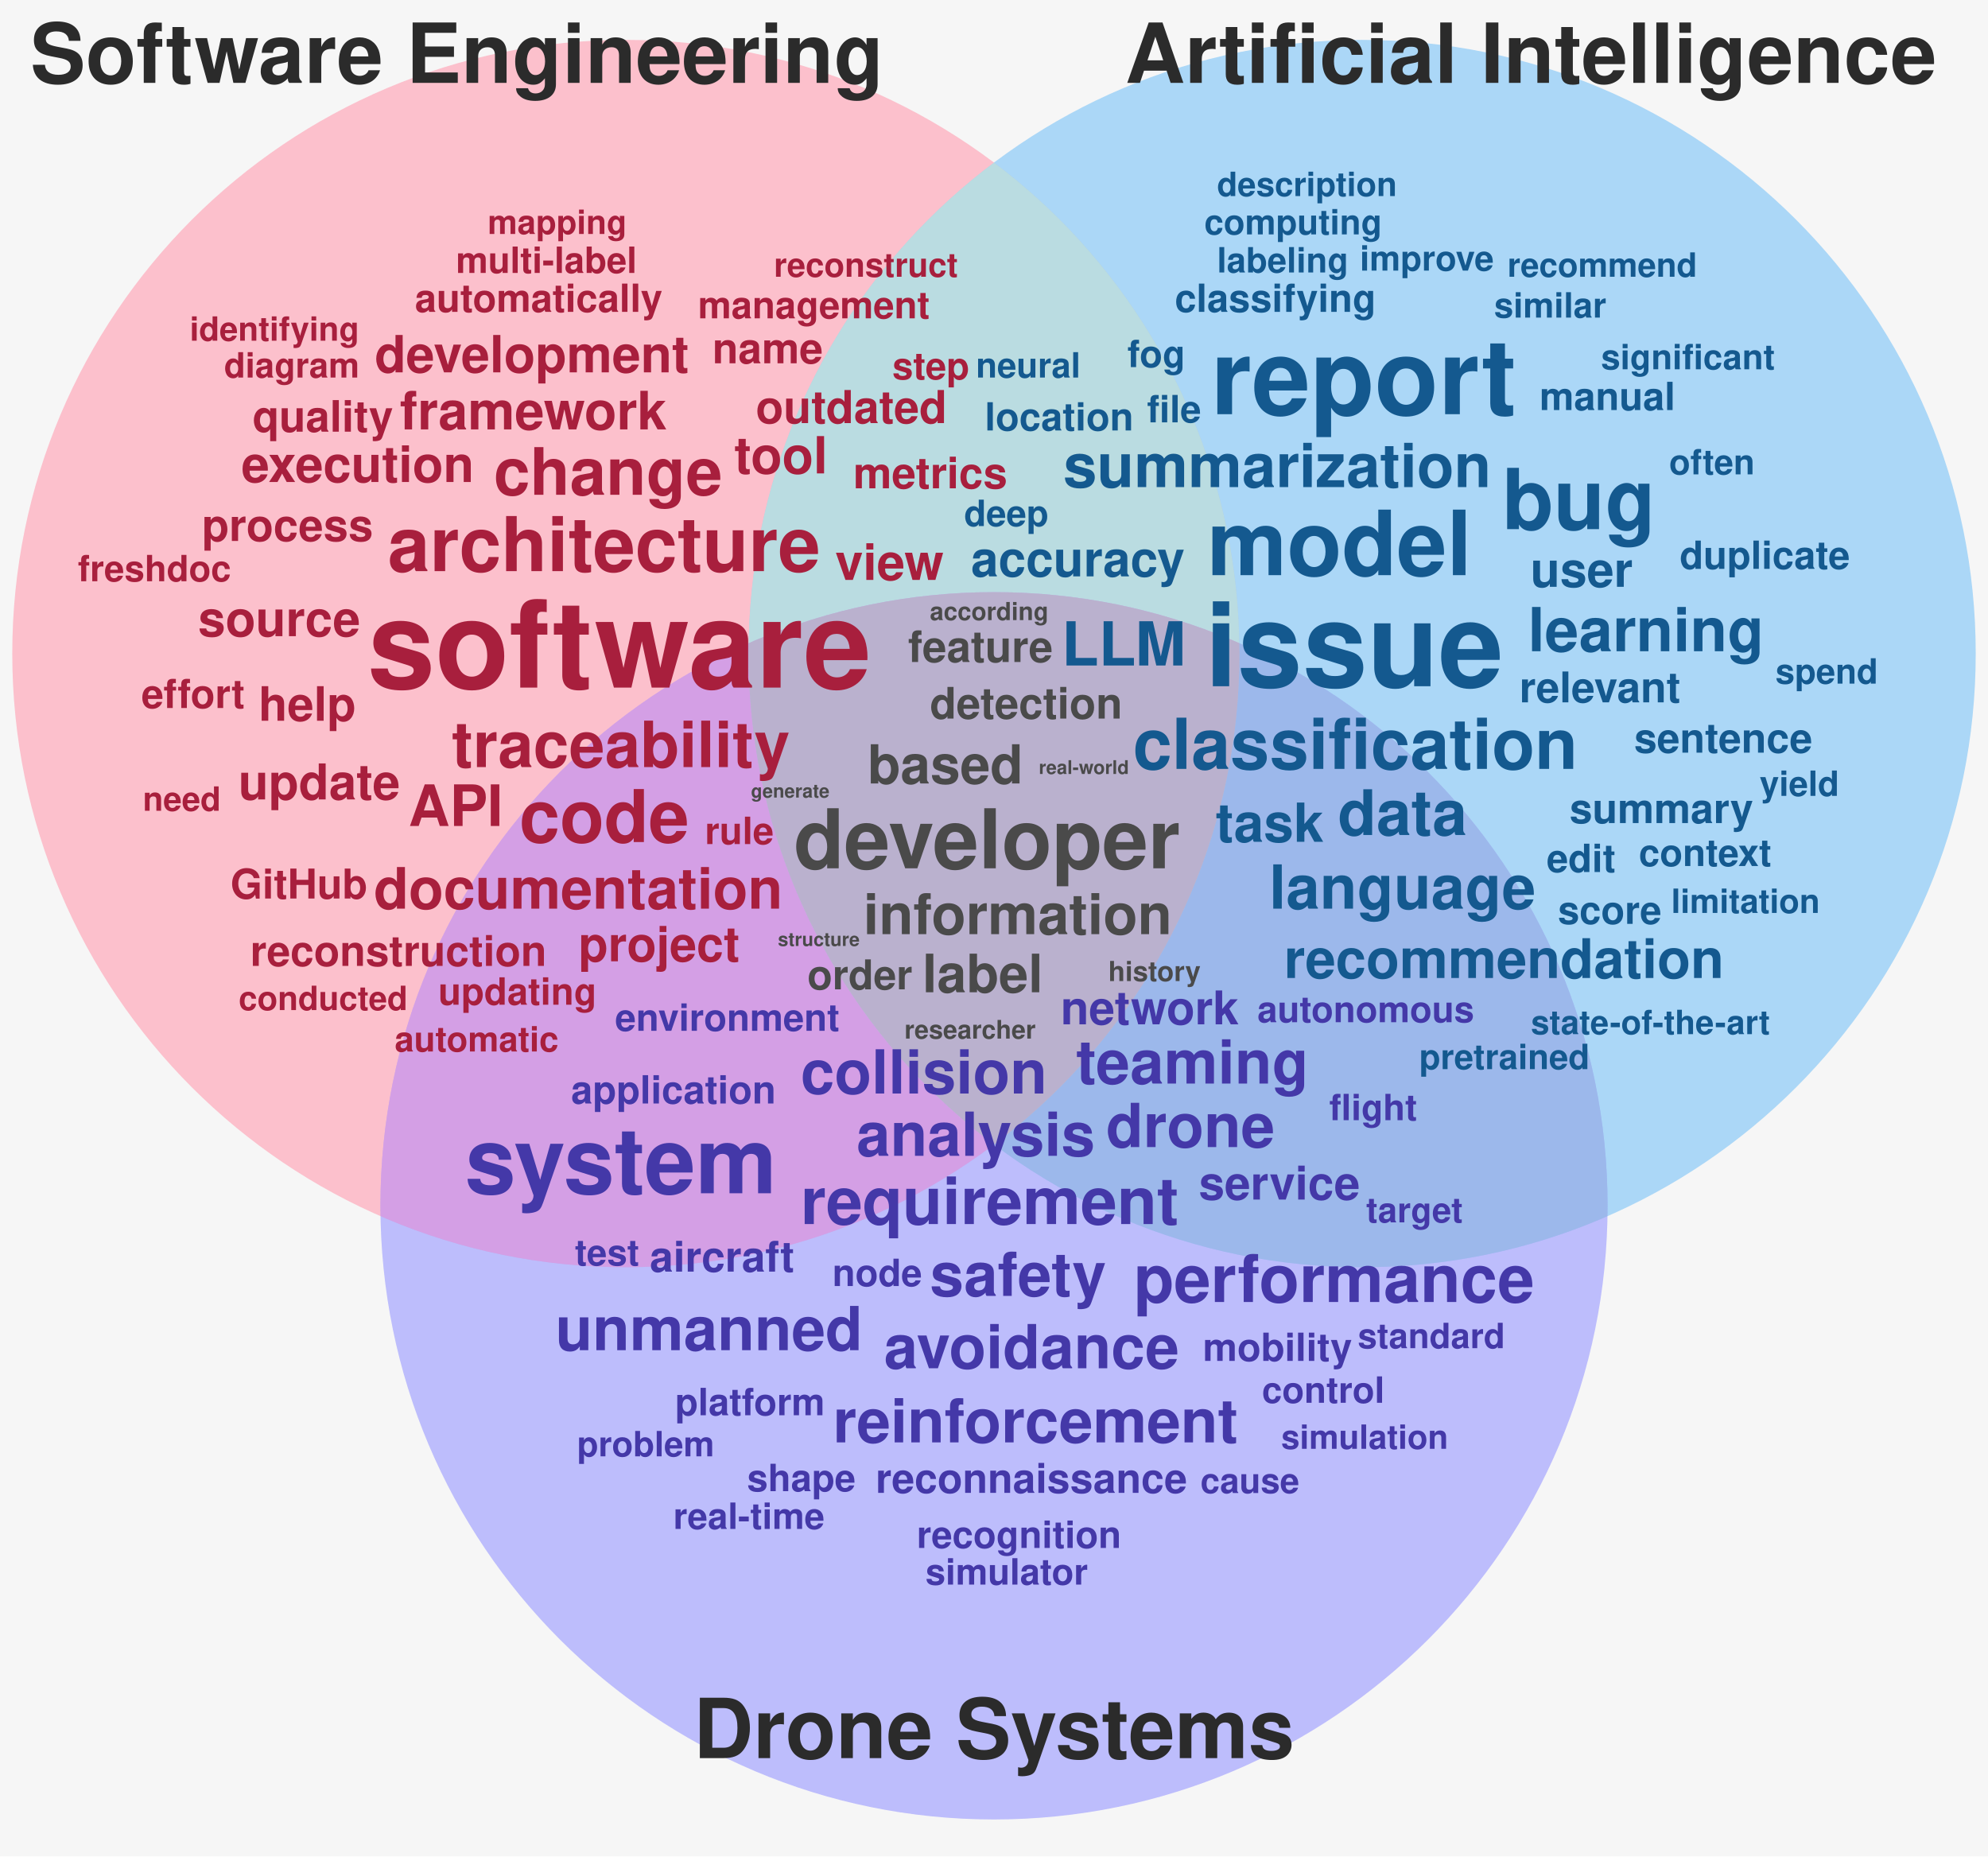
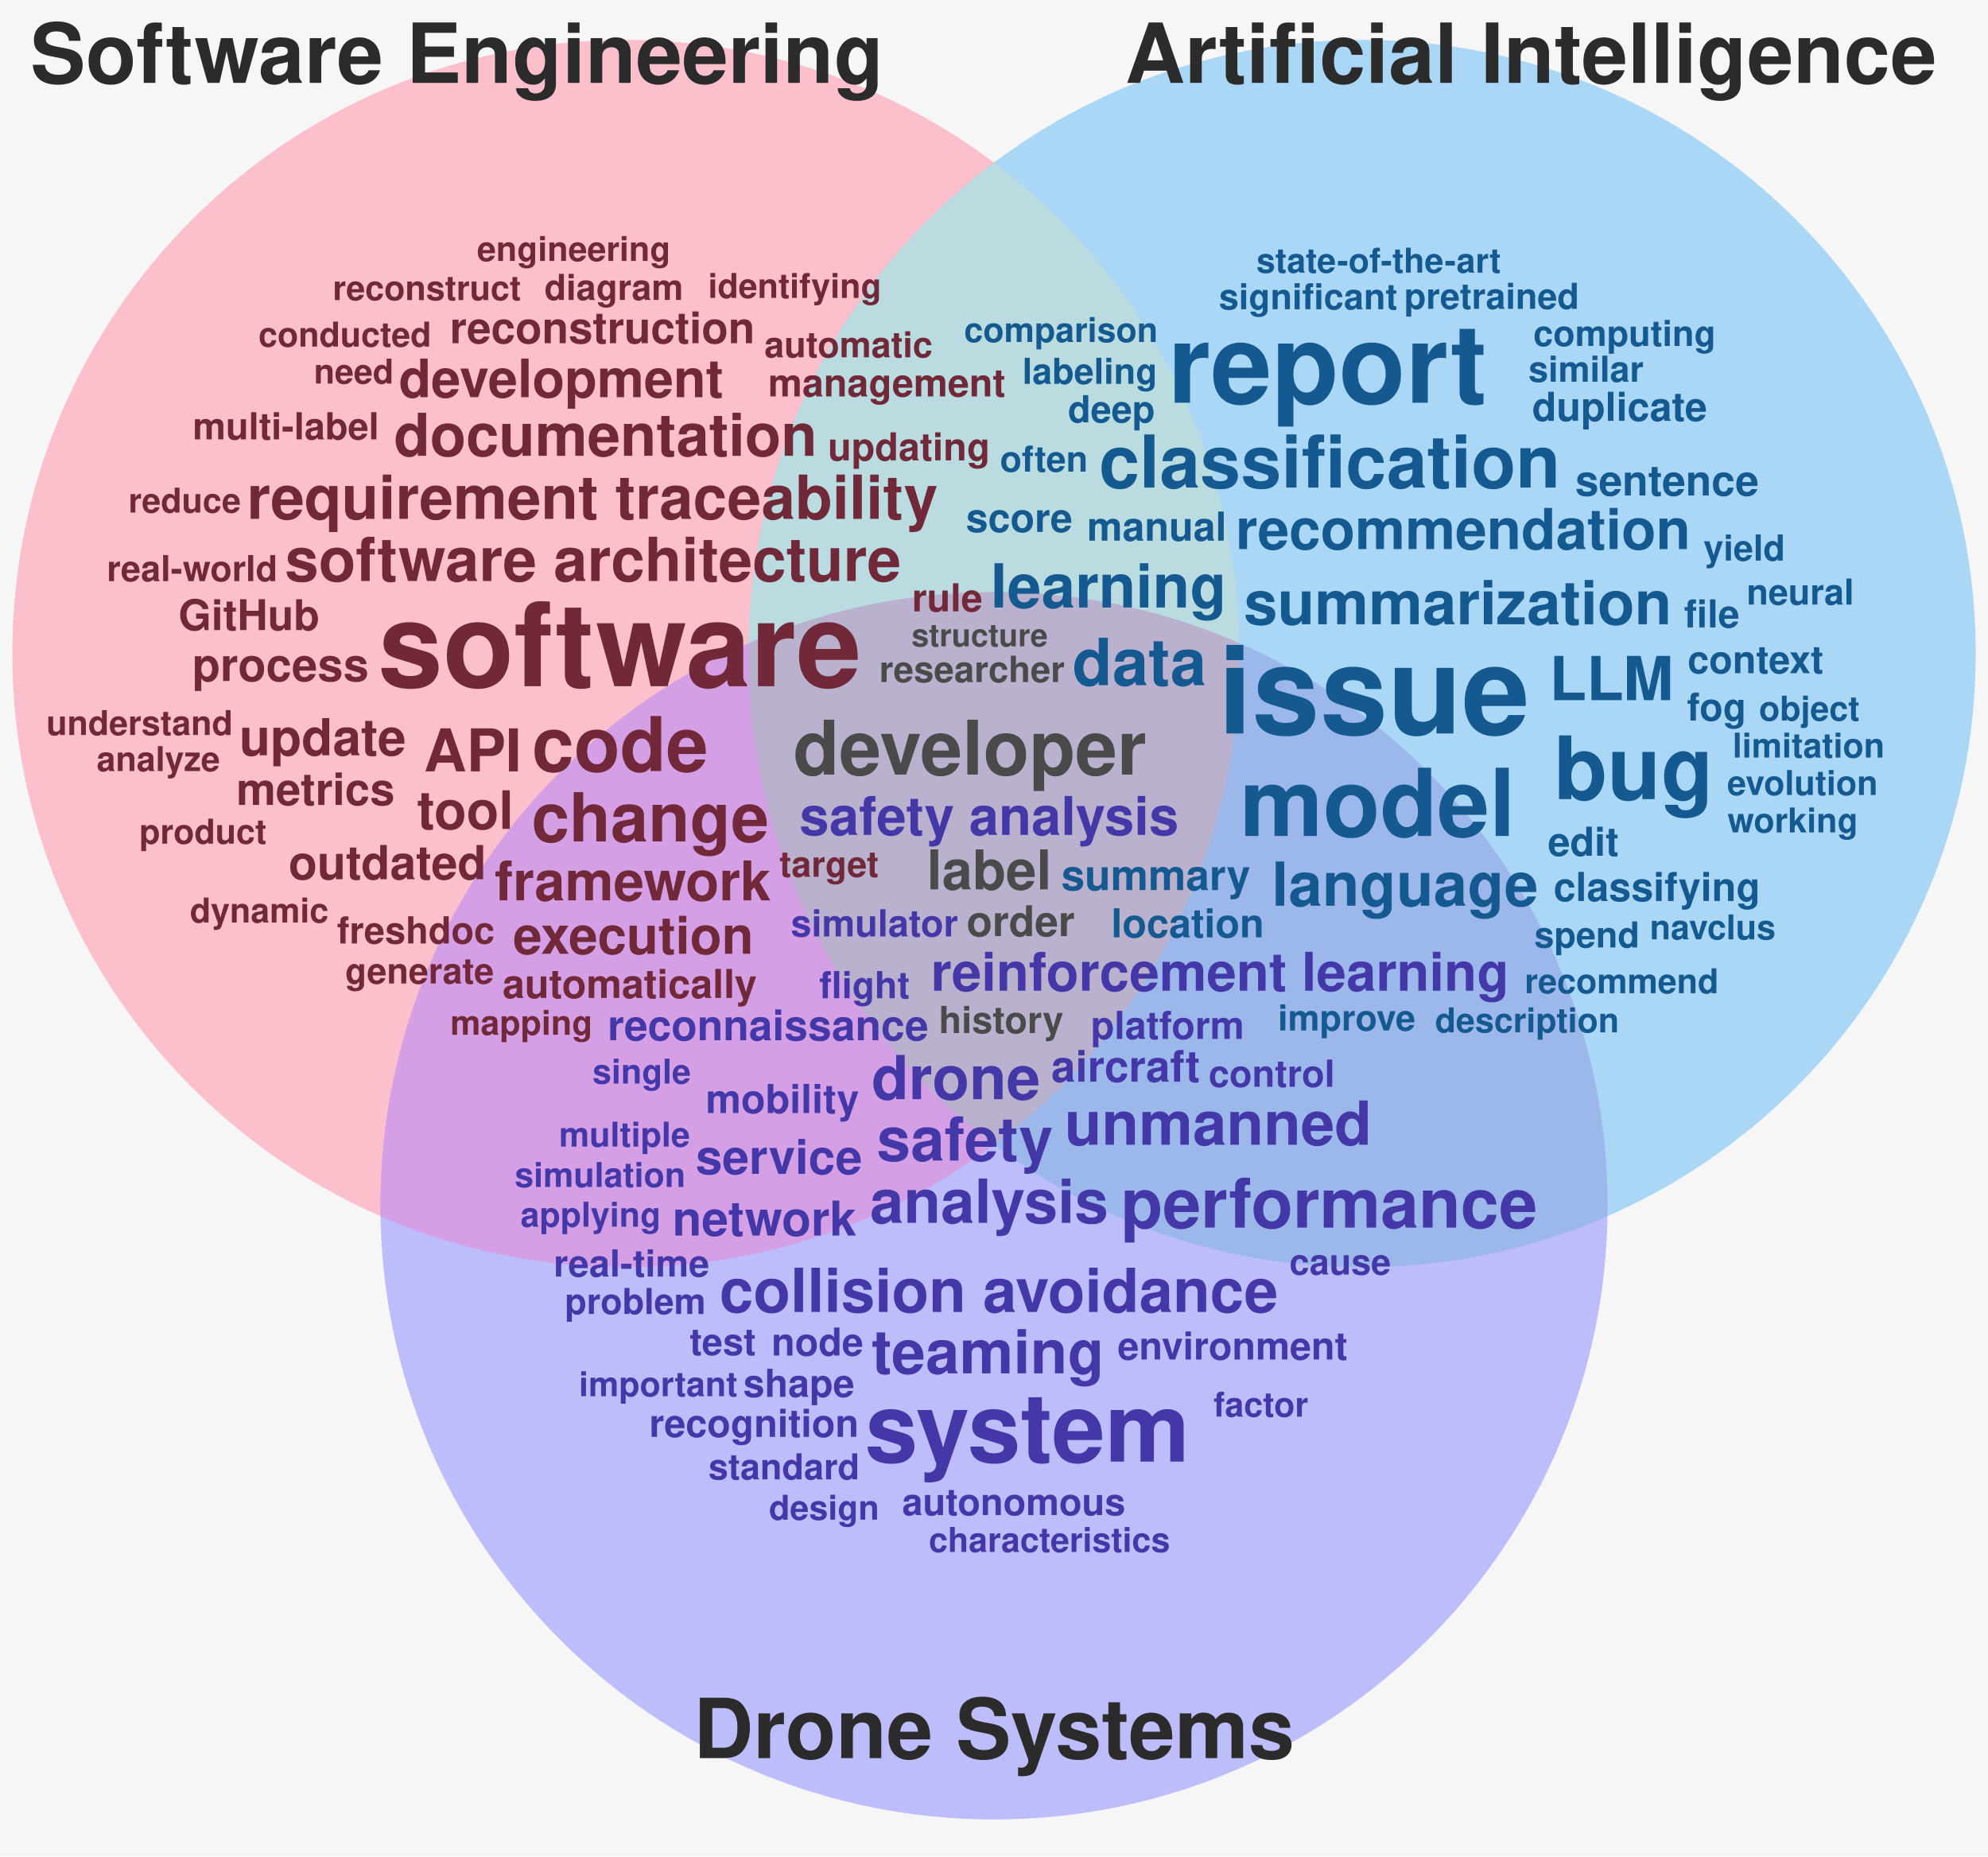
<svg xmlns="http://www.w3.org/2000/svg" viewBox="152 4 1296 1210" width="1296" height="1210" role="img" aria-label="Word cloud of publications grouped by research area">
  <rect x="152" y="4" width="1296" height="1210" fill="#f6f6f6" />
  <g>
    <circle cx="560" cy="430" r="400" fill="#ff9eb2" fill-opacity="0.62" />
    <circle cx="1040" cy="430" r="400" fill="#7cc4f7" fill-opacity="0.62" />
    <circle cx="800" cy="790" r="400" fill="#9999ff" fill-opacity="0.62" />
    <defs>
      <clipPath id="clip-se">
        <circle cx="560" cy="430" r="400" />
      </clipPath>
      <clipPath id="clip-ai">
        <circle cx="1040" cy="430" r="400" />
      </clipPath>
      <clipPath id="clip-aero">
        <circle cx="800" cy="790" r="400" />
      </clipPath>
    </defs>
    <g clip-path="url(#clip-ai)">
      <circle cx="560" cy="430" r="400" fill="#c1ebdd" fill-opacity="0.62" />
    </g>
    <g clip-path="url(#clip-aero)">
      <circle cx="560" cy="430" r="400" fill="#e099e0" fill-opacity="0.62" />
    </g>
    <g clip-path="url(#clip-aero)">
      <circle cx="1040" cy="430" r="400" fill="#99bce0" fill-opacity="0.62" />
    </g>
    <g clip-path="url(#clip-ai)">
      <g clip-path="url(#clip-aero)">
        <circle cx="560" cy="430" r="400" fill="#c1adc1" fill-opacity="0.62" />
      </g>
    </g>
  </g>
  <g font-family="Helvetica,Arial,sans-serif" font-weight="700">
-     <text x="391.6" y="452.2" font-size="79.2" fill="#a81f3d">software</text>
-     <text x="937.6" y="451.3" font-size="75.9" fill="#14598f">issue</text>
-     <text x="941.3" y="274.0" font-size="68.4" fill="#14598f">report</text>
-     <text x="455.1" y="781.8" font-size="59.7" fill="#4438a8">system</text>
-     <text x="938.9" y="378.9" font-size="58.6" fill="#14598f">model</text>
-     <text x="1131.3" y="348.9" font-size="54.8" fill="#14598f">bug</text>
-     <text x="669.5" y="570.0" font-size="53.7" fill="#4a4a4a">developer</text>
-     <text x="404.8" y="376.3" font-size="49.3" fill="#a81f3d">architecture</text>
-     <text x="490.6" y="552.9" font-size="47.4" fill="#a81f3d">code</text>
-     <text x="890.6" y="505.2" font-size="45.8" fill="#14598f">classification</text>
-     <text x="891.1" y="852.7" font-size="43.0" fill="#4438a8">performance</text>
-     <text x="673.9" y="801.9" font-size="42.6" fill="#4438a8">requirement</text>
-     <text x="473.9" y="326.5" font-size="42.6" fill="#a81f3d">change</text>
-     <text x="446.5" y="504.0" font-size="41.5" fill="#a81f3d">traceability</text>
-     <text x="1024.2" y="548.3" font-size="40.9" fill="#14598f">data</text>
-     <text x="710.4" y="757.4" font-size="39.6" fill="#4438a8">analysis</text>
-     <text x="758.2" y="848.7" font-size="39.6" fill="#4438a8">safety</text>
-     <text x="674.0" y="716.8" font-size="39.6" fill="#4438a8">collision</text>
-     <text x="845.1" y="321.5" font-size="39.6" fill="#14598f">summarization</text>
-     <text x="728.3" y="895.9" font-size="39.6" fill="#4438a8">avoidance</text>
-     <text x="1148.1" y="428.5" font-size="39.6" fill="#14598f">learning</text>
-     <text x="695.0" y="944.2" font-size="39.6" fill="#4438a8">reinforcement</text>
-     <text x="844.1" y="437.8" font-size="39.6" fill="#14598f">LLM</text>
-     <text x="873.1" y="751.7" font-size="39.6" fill="#4438a8">drone</text>
-     <text x="979.4" y="596.3" font-size="39.6" fill="#14598f">language</text>
-     <text x="853.5" y="710.3" font-size="39.6" fill="#4438a8">teaming</text>
-     <text x="514.1" y="884.1" font-size="39.6" fill="#4438a8">unmanned</text>
-     <text x="418.3" y="542.4" font-size="37.2" fill="#a81f3d">API</text>
-     <text x="395.7" y="596.3" font-size="37.2" fill="#a81f3d">documentation</text>
-     <text x="714.8" y="612.9" font-size="36.7" fill="#4a4a4a">information</text>
-     <text x="989.0" y="641.5" font-size="35.6" fill="#14598f">recommendation</text>
-     <text x="717.6" y="514.7" font-size="35.1" fill="#4a4a4a">based</text>
-     <text x="944.5" y="552.7" font-size="35.1" fill="#14598f">task</text>
-     <text x="753.3" y="650.8" font-size="34.5" fill="#4a4a4a">label</text>
-     <text x="412.7" y="283.9" font-size="34.5" fill="#a81f3d">framework</text>
-     <text x="396.3" y="246.7" font-size="33.4" fill="#a81f3d">development</text>
-     <text x="630.7" y="312.6" font-size="33.4" fill="#a81f3d">tool</text>
-     <text x="696.5" y="382.0" font-size="32.8" fill="#a81f3d">view</text>
-     <text x="309.4" y="318.2" font-size="32.8" fill="#a81f3d">execution</text>
-     <text x="307.4" y="525.1" font-size="32.2" fill="#a81f3d">update</text>
-     <text x="785.0" y="379.7" font-size="32.2" fill="#14598f">accuracy</text>
-     <text x="281.1" y="418.7" font-size="32.2" fill="#a81f3d">source</text>
-     <text x="1149.7" y="386.5" font-size="31.6" fill="#14598f">user</text>
-     <text x="529.1" y="630.6" font-size="31.6" fill="#a81f3d">project</text>
-     <text x="320.5" y="473.8" font-size="30.9" fill="#a81f3d">help</text>
-     <text x="843.4" y="671.7" font-size="30.3" fill="#4438a8">network</text>
-     <text x="933.5" y="785.9" font-size="30.3" fill="#4438a8">service</text>
-     <text x="644.7" y="279.8" font-size="29.6" fill="#a81f3d">outdated</text>
-     <text x="283.6" y="356.6" font-size="29.0" fill="#a81f3d">process</text>
-     <text x="758.2" y="472.4" font-size="28.3" fill="#4a4a4a">detection</text>
-     <text x="744.0" y="435.5" font-size="28.3" fill="#4a4a4a">feature</text>
-     <text x="708.2" y="322.3" font-size="28.3" fill="#a81f3d">metrics</text>
-     <text x="316.7" y="285.4" font-size="28.3" fill="#a81f3d">quality</text>
-     <text x="575.6" y="832.9" font-size="27.6" fill="#4438a8">aircraft</text>
-     <text x="1142.5" y="461.8" font-size="27.6" fill="#14598f">relevant</text>
-     <text x="616.4" y="240.8" font-size="27.6" fill="#a81f3d">name</text>
-     <text x="315.1" y="633.6" font-size="27.6" fill="#a81f3d">reconstruction</text>
-     <text x="678.3" y="648.9" font-size="26.8" fill="#4a4a4a">order</text>
-     <text x="722.8" y="977.1" font-size="26.8" fill="#4438a8">reconnaissance</text>
-     <text x="1175.2" y="540.5" font-size="26.8" fill="#14598f">summary</text>
-     <text x="1217.3" y="494.6" font-size="26.8" fill="#14598f">sentence</text>
-     <text x="302.2" y="589.7" font-size="26.8" fill="#a81f3d">GitHub</text>
-     <text x="244.2" y="465.5" font-size="26.1" fill="#a81f3d">effort</text>
-     <text x="524.3" y="723.3" font-size="25.3" fill="#4438a8">application</text>
-     <text x="936.1" y="891.1" font-size="25.3" fill="#4438a8">mobility</text>
-     <text x="1155.6" y="271.3" font-size="25.3" fill="#14598f">manual</text>
-     <text x="1160.3" y="572.4" font-size="25.3" fill="#14598f">edit</text>
-     <text x="794.0" y="284.6" font-size="25.3" fill="#14598f">location</text>
-     <text x="1247.0" y="374.8" font-size="25.3" fill="#14598f">duplicate</text>
-     <text x="1167.6" y="606.2" font-size="25.3" fill="#14598f">score</text>
-     <text x="917.9" y="207.3" font-size="25.3" fill="#14598f">classifying</text>
-     <text x="422.5" y="207.3" font-size="25.3" fill="#a81f3d">automatically</text>
-     <text x="553.0" y="675.9" font-size="24.5" fill="#4438a8">environment</text>
-     <text x="694.6" y="842.3" font-size="24.5" fill="#4438a8">node</text>
-     <text x="592.1" y="926.5" font-size="24.5" fill="#4438a8">platform</text>
-     <text x="639.0" y="976.0" font-size="24.5" fill="#4438a8">shape</text>
-     <text x="749.6" y="1013.0" font-size="24.5" fill="#4438a8">recognition</text>
-     <text x="899.8" y="279.3" font-size="24.5" fill="#14598f">file</text>
-     <text x="1220.4" y="568.5" font-size="24.5" fill="#14598f">context</text>
-     <text x="437.7" y="658.9" font-size="24.5" fill="#a81f3d">updating</text>
-     <text x="887.0" y="243.3" font-size="24.5" fill="#14598f">fog</text>
-     <text x="611.5" y="554.2" font-size="24.5" fill="#a81f3d">rule</text>
-     <text x="607.0" y="211.5" font-size="24.5" fill="#a81f3d">management</text>
-     <text x="733.7" y="251.2" font-size="24.5" fill="#a81f3d">step</text>
-     <text x="971.7" y="670.3" font-size="23.6" fill="#4438a8">autonomous</text>
-     <text x="1018.6" y="734.2" font-size="23.6" fill="#4438a8">flight</text>
-     <text x="974.7" y="918.4" font-size="23.6" fill="#4438a8">control</text>
-     <text x="526.8" y="828.8" font-size="23.6" fill="#4438a8">test</text>
-     <text x="780.5" y="346.9" font-size="23.6" fill="#14598f">deep</text>
-     <text x="755.3" y="1036.9" font-size="23.6" fill="#4438a8">simulator</text>
-     <text x="590.9" y="1000.6" font-size="23.6" fill="#4438a8">real-time</text>
-     <text x="202.8" y="382.9" font-size="23.6" fill="#a81f3d">freshdoc</text>
-     <text x="449.2" y="181.9" font-size="23.6" fill="#a81f3d">multi-label</text>
-     <text x="1240.1" y="313.2" font-size="22.7" fill="#14598f">often</text>
-     <text x="1126.0" y="211.0" font-size="22.7" fill="#14598f">similar</text>
-     <text x="934.6" y="977.2" font-size="22.7" fill="#4438a8">cause</text>
-     <text x="1309.4" y="449.6" font-size="22.7" fill="#14598f">spend</text>
-     <text x="1042.6" y="800.8" font-size="22.7" fill="#4438a8">target</text>
-     <text x="1299.2" y="522.8" font-size="22.7" fill="#14598f">yield</text>
-     <text x="528.2" y="953.3" font-size="22.7" fill="#4438a8">problem</text>
-     <text x="409.3" y="689.4" font-size="22.7" fill="#a81f3d">automatic</text>
-     <text x="945.4" y="181.6" font-size="22.7" fill="#14598f">labeling</text>
-     <text x="1037.1" y="882.8" font-size="22.7" fill="#4438a8">standard</text>
-     <text x="298.1" y="250.1" font-size="22.7" fill="#a81f3d">diagram</text>
-     <text x="1195.7" y="244.7" font-size="22.7" fill="#14598f">significant</text>
-     <text x="1038.5" y="180.4" font-size="22.7" fill="#14598f">improve</text>
-     <text x="1077.2" y="700.9" font-size="22.7" fill="#14598f">pretrained</text>
-     <text x="788.2" y="250.1" font-size="22.7" fill="#14598f">neural</text>
-     <text x="937.1" y="156.8" font-size="22.7" fill="#14598f">computing</text>
-     <text x="987.2" y="948.4" font-size="21.8" fill="#4438a8">simulation</text>
-     <text x="245.1" y="532.5" font-size="21.8" fill="#a81f3d">need</text>
-     <text x="307.6" y="662.4" font-size="21.8" fill="#a81f3d">conducted</text>
-     <text x="275.7" y="226.1" font-size="21.8" fill="#a81f3d">identifying</text>
-     <text x="469.9" y="156.5" font-size="21.8" fill="#a81f3d">mapping</text>
-     <text x="656.5" y="184.4" font-size="21.8" fill="#a81f3d">reconstruct</text>
-     <text x="1150.0" y="678.1" font-size="21.8" fill="#14598f">state-of-the-art</text>
-     <text x="1134.7" y="184.4" font-size="21.8" fill="#14598f">recommend</text>
-     <text x="1241.5" y="599.1" font-size="21.8" fill="#14598f">limitation</text>
-     <text x="945.4" y="131.8" font-size="21.8" fill="#14598f">description</text>
-     <text x="874.5" y="643.5" font-size="18.0" fill="#4a4a4a">history</text>
-     <text x="741.6" y="681.0" font-size="16.7" fill="#4a4a4a">researcher</text>
-     <text x="758.2" y="408.2" font-size="16.2" fill="#4a4a4a">according</text>
-     <text x="829.2" y="508.5" font-size="12.3" fill="#4a4a4a">real-world</text>
-     <text x="659.1" y="620.6" font-size="12.3" fill="#4a4a4a">structure</text>
-     <text x="641.5" y="523.9" font-size="12.3" fill="#4a4a4a">generate</text>
+     <text x="946.2" y="482.1" font-size="79.2" fill="#14598f">issue</text>
+     <text x="398.4" y="451.3" font-size="76.0" fill="#712838">software</text>
+     <text x="913.3" y="266.5" font-size="71.4" fill="#14598f">report</text>
+     <text x="715.8" y="956.7" font-size="62.2" fill="#4438a8">system</text>
+     <text x="960.2" y="548.9" font-size="61.0" fill="#14598f">model</text>
+     <text x="1165.0" y="524.9" font-size="57.0" fill="#14598f">bug</text>
+     <text x="498.8" y="506.6" font-size="49.2" fill="#712838">code</text>
+     <text x="669.1" y="508.9" font-size="49.1" fill="#4a4a4a">developer</text>
+     <text x="868.5" y="321.8" font-size="47.5" fill="#14598f">classification</text>
+     <text x="882.7" y="804.2" font-size="44.7" fill="#4438a8">performance</text>
+     <text x="498.6" y="552.5" font-size="44.2" fill="#712838">change</text>
+     <text x="851.1" y="450.6" font-size="42.4" fill="#14598f">data</text>
+     <text x="621.1" y="859.2" font-size="39.6" fill="#4438a8">collision avoidance</text>
+     <text x="962.8" y="410.9" font-size="39.6" fill="#14598f">summarization</text>
+     <text x="720.2" y="899.2" font-size="39.6" fill="#4438a8">teaming</text>
+     <text x="719.1" y="801.1" font-size="39.6" fill="#4438a8">analysis</text>
+     <text x="337.7" y="382.7" font-size="39.6" fill="#712838">software architecture</text>
+     <text x="723.5" y="760.5" font-size="39.6" fill="#4438a8">safety</text>
+     <text x="312.9" y="342.2" font-size="39.6" fill="#712838">requirement traceability</text>
+     <text x="797.7" y="400.0" font-size="39.6" fill="#14598f">learning</text>
+     <text x="720.2" y="720.5" font-size="39.6" fill="#4438a8">drone</text>
+     <text x="1162.1" y="460.4" font-size="39.6" fill="#14598f">LLM</text>
+     <text x="981.0" y="594.4" font-size="39.6" fill="#14598f">language</text>
+     <text x="846.0" y="750.2" font-size="39.6" fill="#4438a8">unmanned</text>
+     <text x="428.3" y="506.8" font-size="38.5" fill="#712838">API</text>
+     <text x="408.8" y="301.1" font-size="38.5" fill="#712838">documentation</text>
+     <text x="957.5" y="361.9" font-size="36.8" fill="#14598f">recommendation</text>
+     <text x="756.2" y="583.7" font-size="35.7" fill="#4a4a4a">label</text>
+     <text x="474.5" y="590.9" font-size="35.7" fill="#712838">framework</text>
+     <text x="758.8" y="649.8" font-size="34.8" fill="#4438a8">reinforcement learning</text>
+     <text x="673.1" y="548.2" font-size="34.8" fill="#4438a8">safety analysis</text>
+     <text x="412.0" y="262.9" font-size="34.5" fill="#712838">development</text>
+     <text x="423.9" y="544.3" font-size="34.5" fill="#712838">tool</text>
+     <text x="486.5" y="625.7" font-size="33.9" fill="#712838">execution</text>
+     <text x="308.0" y="496.3" font-size="33.2" fill="#712838">update</text>
+     <text x="590.3" y="809.4" font-size="31.3" fill="#4438a8">network</text>
+     <text x="605.5" y="769.2" font-size="31.3" fill="#4438a8">service</text>
+     <text x="340.1" y="577.1" font-size="30.6" fill="#712838">outdated</text>
+     <text x="277.3" y="447.9" font-size="29.9" fill="#712838">process</text>
+     <text x="306.0" y="528.7" font-size="29.1" fill="#712838">metrics</text>
+     <text x="837.3" y="709.1" font-size="28.4" fill="#4438a8">aircraft</text>
+     <text x="445.2" y="227.7" font-size="28.4" fill="#712838">reconstruction</text>
+     <text x="782.1" y="614.2" font-size="27.6" fill="#4a4a4a">order</text>
+     <text x="843.8" y="584.2" font-size="27.6" fill="#14598f">summary</text>
+     <text x="1178.9" y="327.0" font-size="27.6" fill="#14598f">sentence</text>
+     <text x="548.1" y="682.1" font-size="27.6" fill="#4438a8">reconnaissance</text>
+     <text x="268.3" y="414.7" font-size="27.6" fill="#712838">GitHub</text>
+     <text x="860.6" y="356.4" font-size="26.0" fill="#14598f">manual</text>
+     <text x="1161.1" y="561.8" font-size="26.0" fill="#14598f">edit</text>
+     <text x="612.0" y="729.5" font-size="26.0" fill="#4438a8">mobility</text>
+     <text x="876.4" y="615.0" font-size="26.0" fill="#14598f">location</text>
+     <text x="1150.8" y="278.3" font-size="26.0" fill="#14598f">duplicate</text>
+     <text x="479.6" y="654.5" font-size="26.0" fill="#712838">automatically</text>
+     <text x="781.7" y="350.7" font-size="26.0" fill="#14598f">score</text>
+     <text x="1164.8" y="591.3" font-size="26.0" fill="#14598f">classifying</text>
+     <text x="880.6" y="890.2" font-size="25.1" fill="#4438a8">environment</text>
+     <text x="654.9" y="887.6" font-size="25.1" fill="#4438a8">node</text>
+     <text x="863.1" y="681.2" font-size="25.1" fill="#4438a8">platform</text>
+     <text x="691.7" y="304.1" font-size="25.1" fill="#712838">updating</text>
+     <text x="636.5" y="914.5" font-size="25.1" fill="#4438a8">shape</text>
+     <text x="746.5" y="402.5" font-size="25.1" fill="#712838">rule</text>
+     <text x="1249.9" y="413.0" font-size="25.1" fill="#14598f">file</text>
+     <text x="575.2" y="940.6" font-size="25.1" fill="#4438a8">recognition</text>
+     <text x="652.7" y="262.4" font-size="25.1" fill="#712838">management</text>
+     <text x="1252.2" y="442.8" font-size="25.1" fill="#14598f">context</text>
+     <text x="1251.8" y="473.7" font-size="25.1" fill="#14598f">fog</text>
+     <text x="764.0" y="677.4" font-size="24.3" fill="#4a4a4a">history</text>
+     <text x="740.1" y="991.6" font-size="24.3" fill="#4438a8">autonomous</text>
+     <text x="371.7" y="619.0" font-size="24.3" fill="#712838">freshdoc</text>
+     <text x="686.1" y="654.7" font-size="24.3" fill="#4438a8">flight</text>
+     <text x="277.6" y="290.4" font-size="24.3" fill="#712838">multi-label</text>
+     <text x="848.2" y="279.3" font-size="24.3" fill="#14598f">deep</text>
+     <text x="939.9" y="712.4" font-size="24.3" fill="#4438a8">control</text>
+     <text x="601.6" y="887.2" font-size="24.3" fill="#4438a8">test</text>
+     <text x="667.5" y="614.4" font-size="24.3" fill="#4438a8">simulator</text>
+     <text x="512.9" y="836.1" font-size="24.3" fill="#4438a8">real-time</text>
+     <text x="725.2" y="448.6" font-size="23.6" fill="#4a4a4a">researcher</text>
+     <text x="650.3" y="236.9" font-size="23.3" fill="#712838">automatic</text>
+     <text x="803.9" y="311.4" font-size="23.3" fill="#14598f">often</text>
+     <text x="221.6" y="382.8" font-size="23.3" fill="#712838">real-world</text>
+     <text x="1148.4" y="252.8" font-size="23.3" fill="#14598f">similar</text>
+     <text x="660.1" y="575.5" font-size="23.3" fill="#712838">target</text>
+     <text x="1152.2" y="621.6" font-size="23.3" fill="#14598f">spend</text>
+     <text x="376.9" y="645.1" font-size="23.3" fill="#712838">generate</text>
+     <text x="1262.6" y="369.4" font-size="23.3" fill="#14598f">yield</text>
+     <text x="992.6" y="834.8" font-size="23.3" fill="#4438a8">cause</text>
+     <text x="506.9" y="199.5" font-size="23.3" fill="#712838">diagram</text>
+     <text x="818.5" y="254.2" font-size="23.3" fill="#14598f">labeling</text>
+     <text x="520.2" y="860.5" font-size="23.3" fill="#4438a8">problem</text>
+     <text x="946.6" y="205.6" font-size="23.3" fill="#14598f">significant</text>
+     <text x="613.8" y="968.3" font-size="23.3" fill="#4438a8">standard</text>
+     <text x="985.1" y="675.7" font-size="23.3" fill="#14598f">improve</text>
+     <text x="1067.4" y="205.3" font-size="23.3" fill="#14598f">pretrained</text>
+     <text x="1290.6" y="398.1" font-size="23.3" fill="#14598f">neural</text>
+     <text x="1151.6" y="229.5" font-size="23.3" fill="#14598f">computing</text>
+     <text x="356.6" y="254.0" font-size="22.3" fill="#712838">need</text>
+     <text x="320.5" y="229.9" font-size="22.3" fill="#712838">conducted</text>
+     <text x="487.5" y="777.7" font-size="22.3" fill="#4438a8">simulation</text>
+     <text x="613.6" y="198.2" font-size="22.3" fill="#712838">identifying</text>
+     <text x="516.4" y="751.4" font-size="22.3" fill="#4438a8">multiple</text>
+     <text x="445.5" y="678.5" font-size="22.3" fill="#712838">mapping</text>
+     <text x="943.1" y="927.4" font-size="22.3" fill="#4438a8">factor</text>
+     <text x="368.9" y="199.6" font-size="22.3" fill="#712838">reconstruct</text>
+     <text x="538.2" y="710.3" font-size="22.3" fill="#4438a8">single</text>
+     <text x="463.0" y="174.1" font-size="22.3" fill="#712838">engineering</text>
+     <text x="971.0" y="181.7" font-size="22.3" fill="#14598f">state-of-the-art</text>
+     <text x="757.5" y="1015.6" font-size="22.3" fill="#4438a8">characteristics</text>
+     <text x="182.2" y="483.1" font-size="22.3" fill="#712838">understand</text>
+     <text x="1145.9" y="651.4" font-size="22.3" fill="#14598f">recommend</text>
+     <text x="529.4" y="914.1" font-size="22.3" fill="#4438a8">important</text>
+     <text x="242.8" y="553.9" font-size="22.3" fill="#712838">product</text>
+     <text x="1281.5" y="497.8" font-size="22.3" fill="#14598f">limitation</text>
+     <text x="491.3" y="803.6" font-size="22.3" fill="#4438a8">applying</text>
+     <text x="235.7" y="338.1" font-size="22.3" fill="#712838">reduce</text>
+     <text x="1087.5" y="676.9" font-size="22.3" fill="#14598f">description</text>
+     <text x="653.3" y="994.6" font-size="22.3" fill="#4438a8">design</text>
+     <text x="275.8" y="605.3" font-size="22.3" fill="#712838">dynamic</text>
+     <text x="780.5" y="226.9" font-size="22.3" fill="#14598f">comparison</text>
+     <text x="215.0" y="506.6" font-size="22.3" fill="#712838">analyze</text>
+     <text x="1278.0" y="522.2" font-size="22.3" fill="#14598f">evolution</text>
+     <text x="1298.7" y="473.7" font-size="22.3" fill="#14598f">object</text>
+     <text x="1278.2" y="546.6" font-size="22.3" fill="#14598f">working</text>
+     <text x="1227.5" y="616.3" font-size="22.3" fill="#14598f">navclus</text>
+     <text x="746.2" y="425.3" font-size="20.5" fill="#4a4a4a">structure</text>
  </g>
  <g font-family="Helvetica,Arial,sans-serif" font-weight="700" font-size="54" fill="#2b2b2b" text-anchor="middle">
    <text x="450" y="58">Software Engineering</text>
    <text x="1150" y="58">Artificial Intelligence</text>
    <text x="800" y="1150">Drone Systems</text>
  </g>
</svg>
